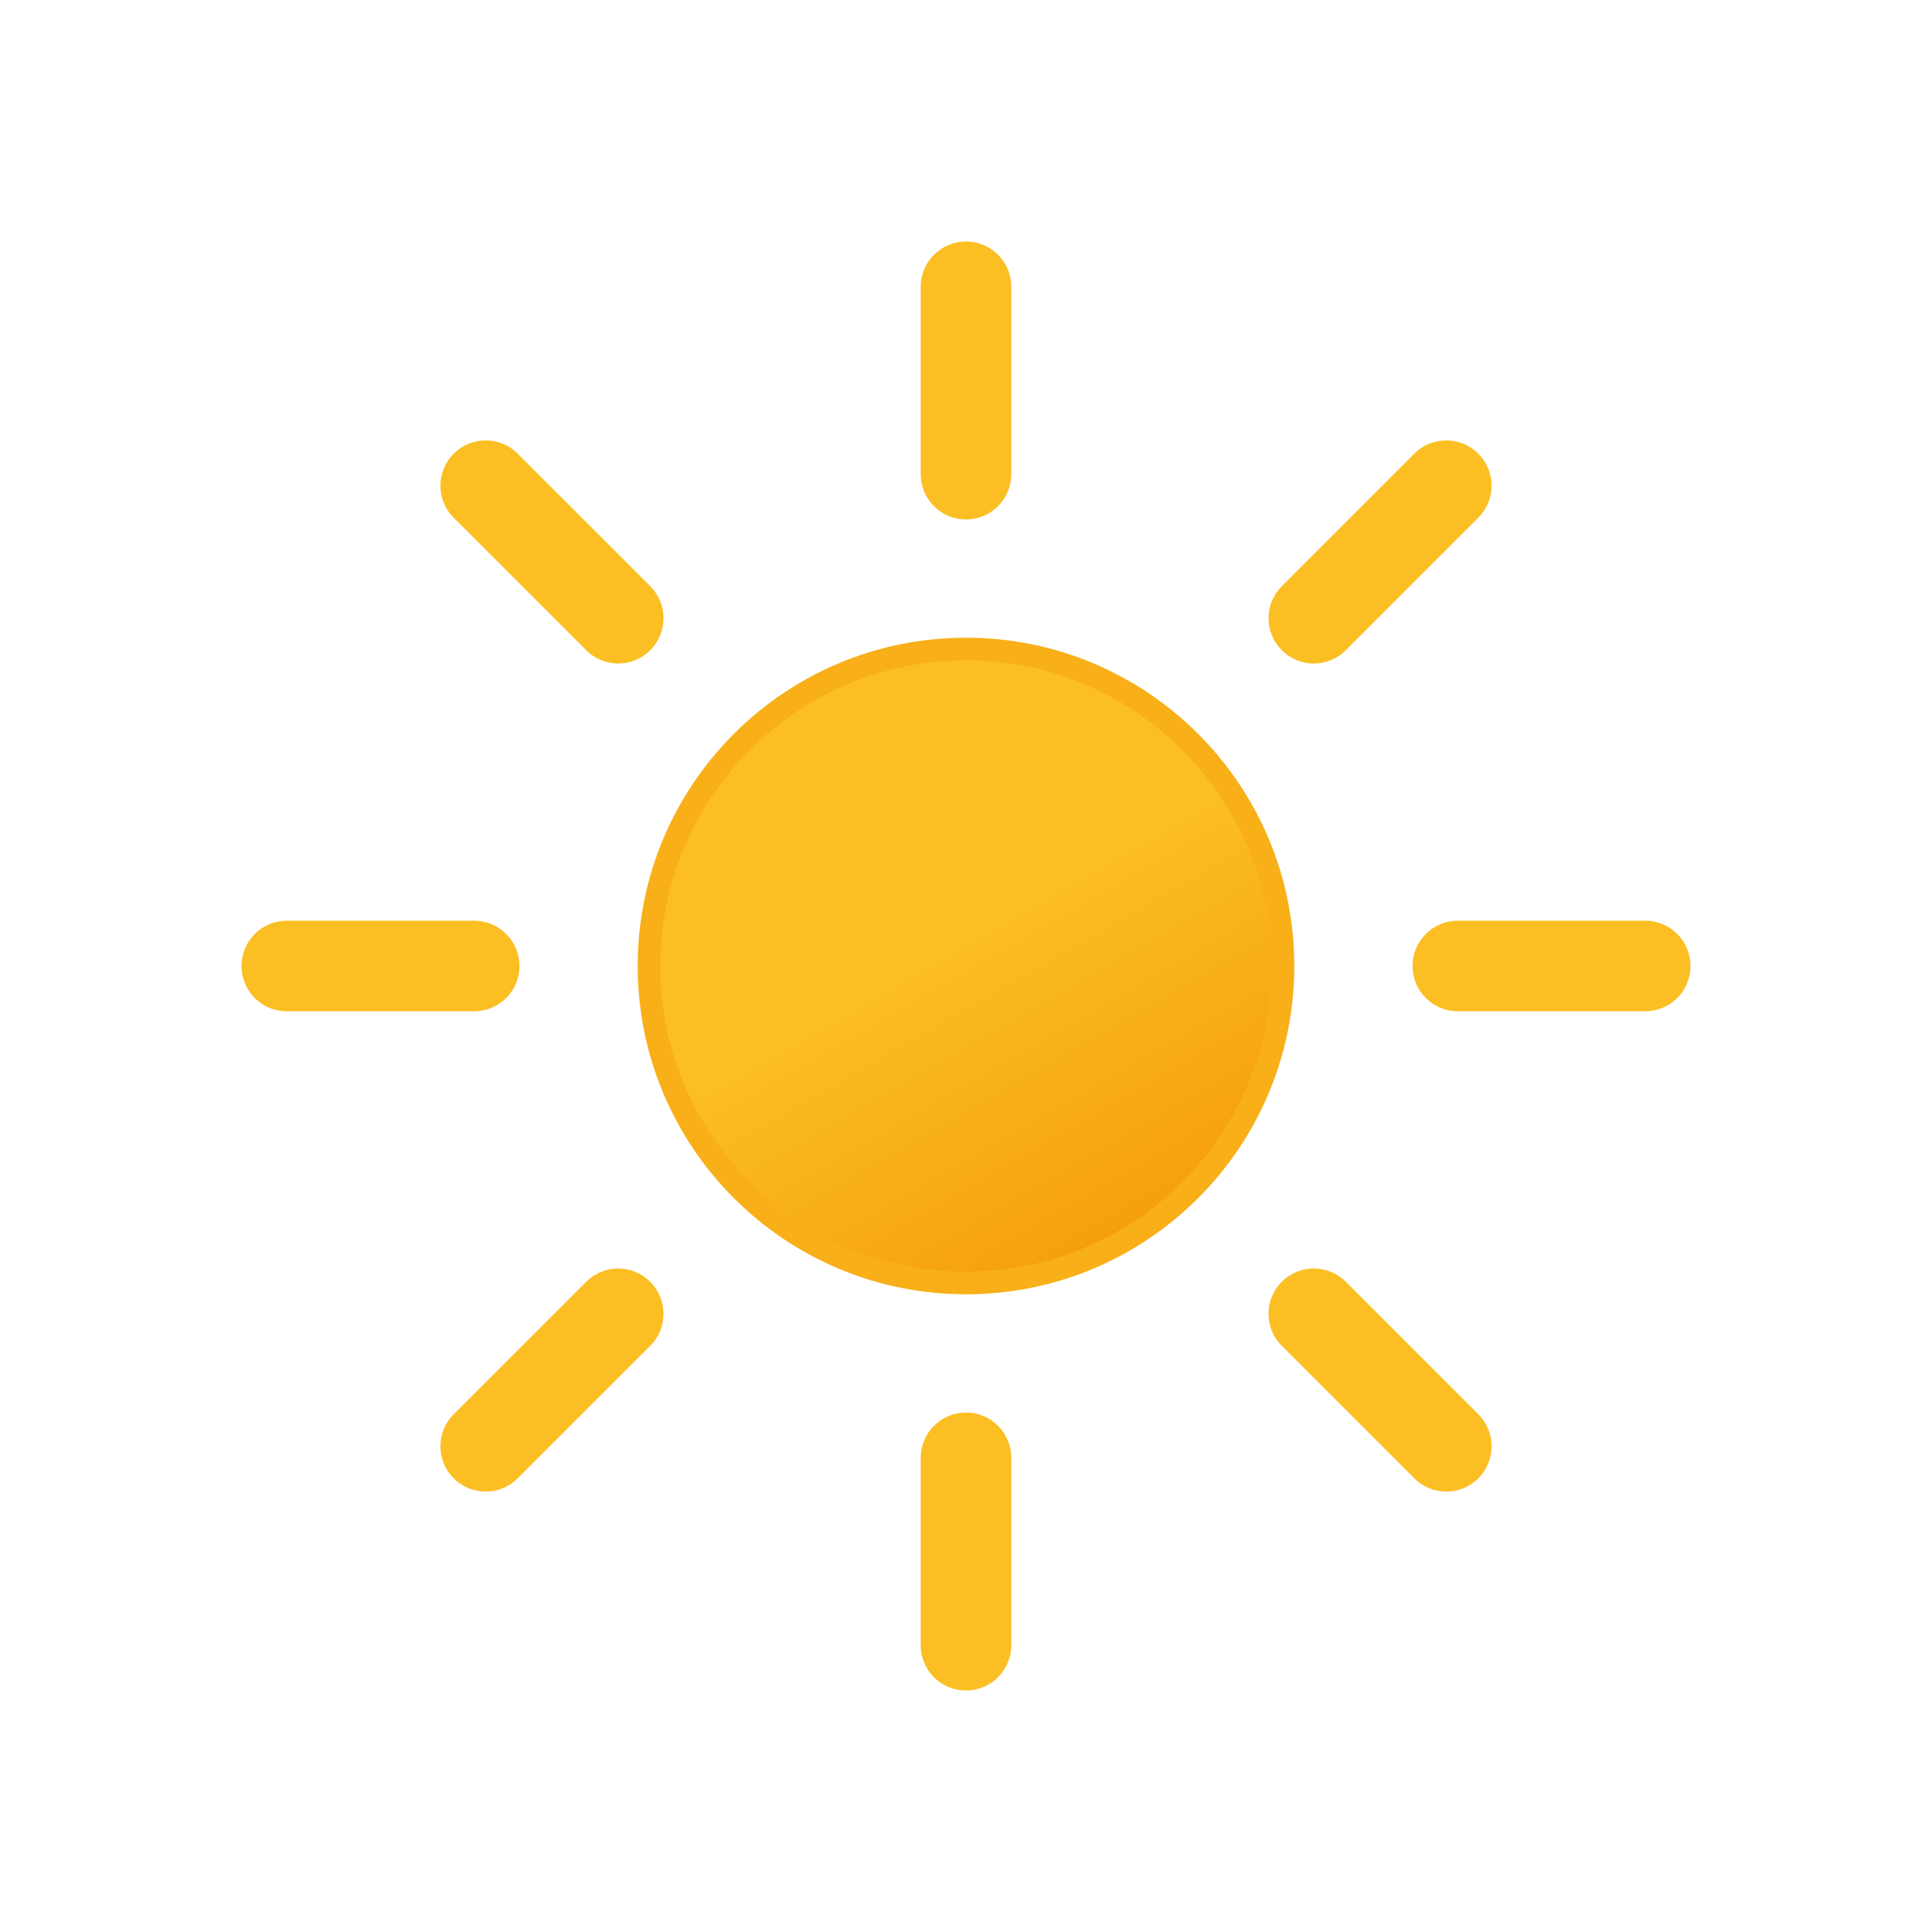
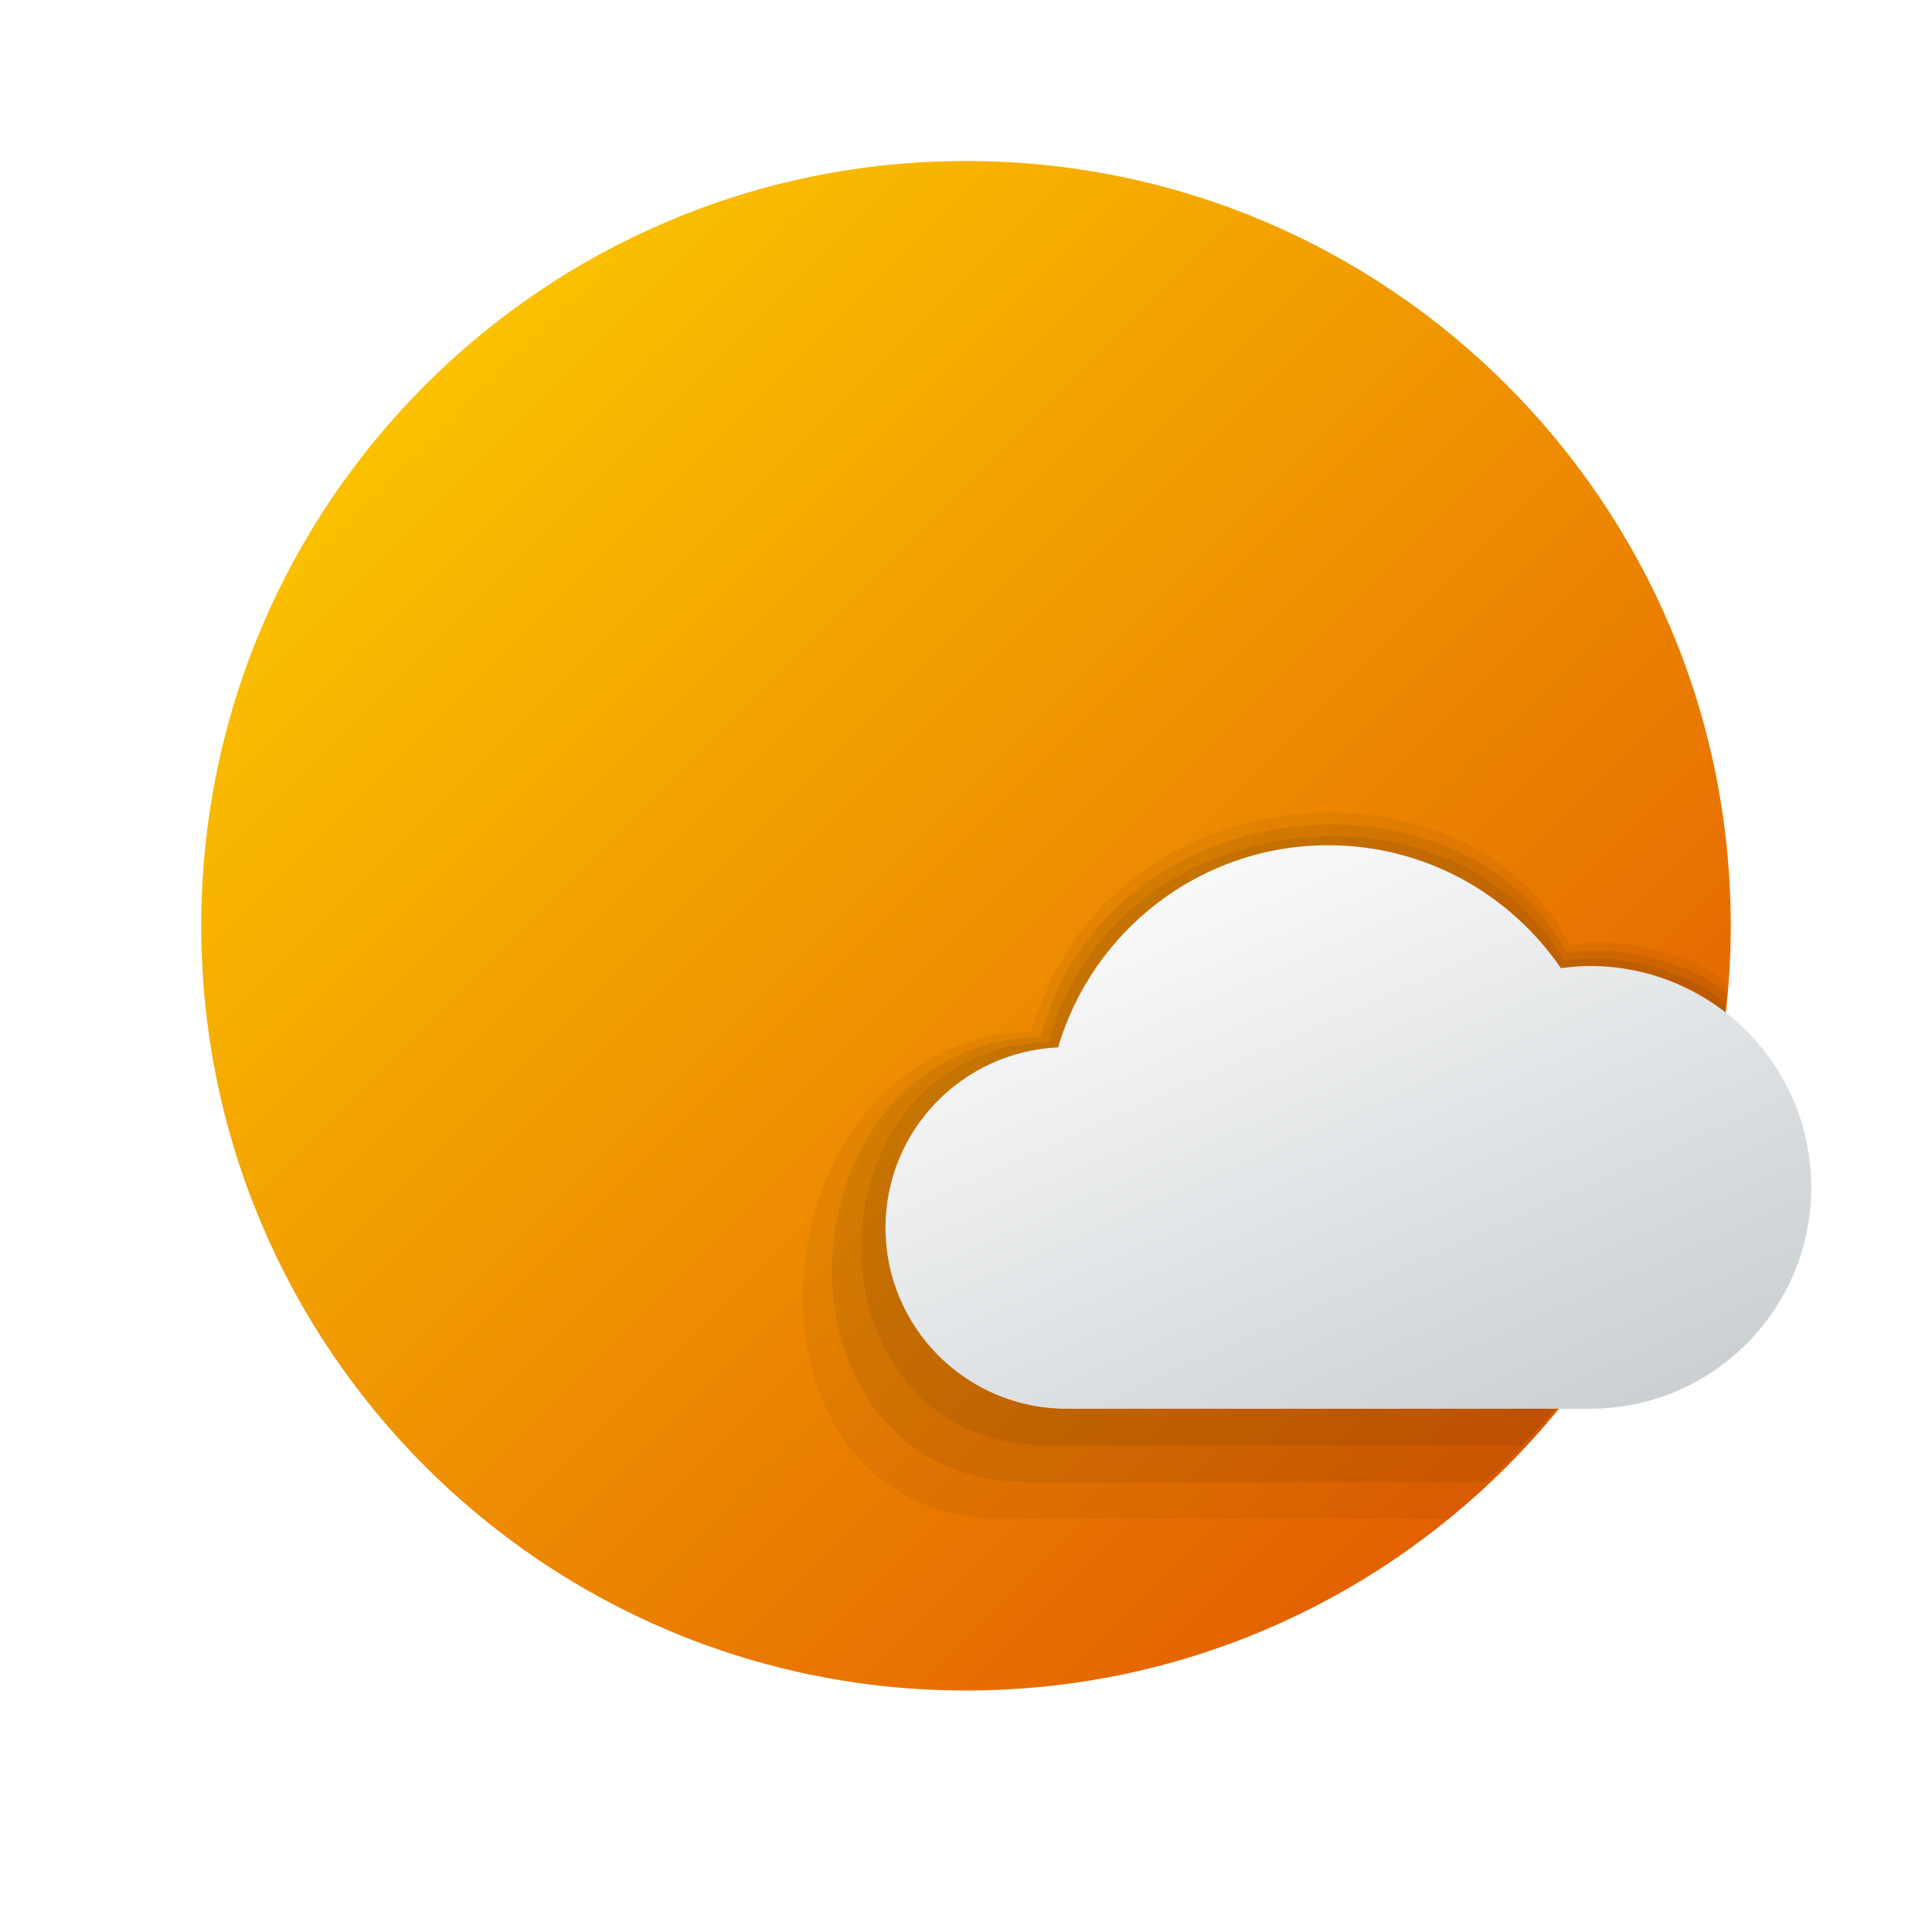
- <svg xmlns="http://www.w3.org/2000/svg" xmlns:xlink="http://www.w3.org/1999/xlink" viewBox="0 0 512 512">
-   <defs>
-     <linearGradient id="a" x1="149.99" y1="119.24" x2="234.01" y2="264.76" gradientUnits="userSpaceOnUse">
-       <stop offset="0" stop-color="#fbbf24" />
-       <stop offset=".45" stop-color="#fbbf24" />
-       <stop offset="1" stop-color="#f59e0b" />
-     </linearGradient>
-     <symbol id="b" viewBox="0 0 384 384">
-       <circle cx="192" cy="192" r="84" stroke="#f8af18" stroke-miterlimit="10" stroke-width="6" fill="url(#a)" />
-       <path d="M192 61.66V12m0 360v-49.66m92.17-222.51 35.11-35.11M64.72 319.28l35.11-35.11m0-184.34L64.72 64.72m254.56 254.56-35.11-35.11M61.66 192H12m360 0h-49.66" fill="none" stroke="#fbbf24" stroke-linecap="round" stroke-miterlimit="10" stroke-width="24">
-         <animateTransform attributeName="transform" additive="sum" type="rotate" values="0 192 192; 45 192 192" dur="6s" repeatCount="indefinite" />
-       </path>
-     </symbol>
-   </defs>
-   <use width="384" height="384" transform="translate(64 64)" xlink:href="#b" />
+ <svg xmlns="http://www.w3.org/2000/svg" width="auto" height="auto" viewBox="0 0 48 48">
+   <linearGradient id="PtY0UrX1qJDQb5CcMCRpOa" x1="6.221" x2="37.408" y1="5.221" y2="36.408" gradientUnits="userSpaceOnUse">
+     <stop offset="0" stop-color="#fed100" />
+     <stop offset="1" stop-color="#e36001" />
+   </linearGradient>
+   <path fill="url(#PtY0UrX1qJDQb5CcMCRpOa)" d="M24,4C13.507,4,5,12.507,5,23s8.507,19,19,19s19-8.507,19-19S34.493,4,24,4z" />
+   <path d="M38.998,23.485c-2.403-4.882-11.494-4.479-13.366,2.137c-7.157,0.25-7.769,12.23-0.632,12.107c0.857,0,6.558,0,10.995,0c3.923-3.199,6.525-7.935,6.927-13.289C42.198,23.776,40.326,23.219,38.998,23.485z" opacity=".05" />
+   <path d="M38.925,23.674c-2.594-4.861-11.378-4.165-13.075,2.081c-6.67,0.22-7.012,11.007-0.351,11.064c0.89,0.008,7.525,0,11.405,0c3.362-3.048,5.591-7.334,5.999-12.14C42.057,23.948,40.297,23.425,38.925,23.674z" opacity=".07" />
+   <path d="M38.852,23.863c-2.786-4.841-11.263-3.852-12.783,2.025c-6.183,0.19-6.254,9.968-0.069,10.022c0.923,0.008,8.491,0,11.815,0c2.802-2.897,4.657-6.733,5.071-10.99C41.916,24.121,40.267,23.631,38.852,23.863z" opacity=".07" />
+   <linearGradient id="PtY0UrX1qJDQb5CcMCRpOb" x1="29.373" x2="37.64" y1="20.668" y2="39.146" gradientUnits="userSpaceOnUse">
+     <stop offset="0" stop-color="#fcfcfc" />
+     <stop offset="1" stop-color="#c3c9cd" />
+   </linearGradient>
+   <path fill="url(#PtY0UrX1qJDQb5CcMCRpOb)" d="M39.5,24c-0.245,0-0.484,0.022-0.721,0.053C37.518,22.21,35.401,21,33,21c-3.178,0-5.858,2.12-6.712,5.021C23.904,26.134,22,28.087,22,30.5c0,2.485,2.015,4.5,4.5,4.5c1.085,0,11.875,0,13,0c3.038,0,5.5-2.462,5.5-5.5C45,26.462,42.538,24,39.5,24z" />
</svg>
